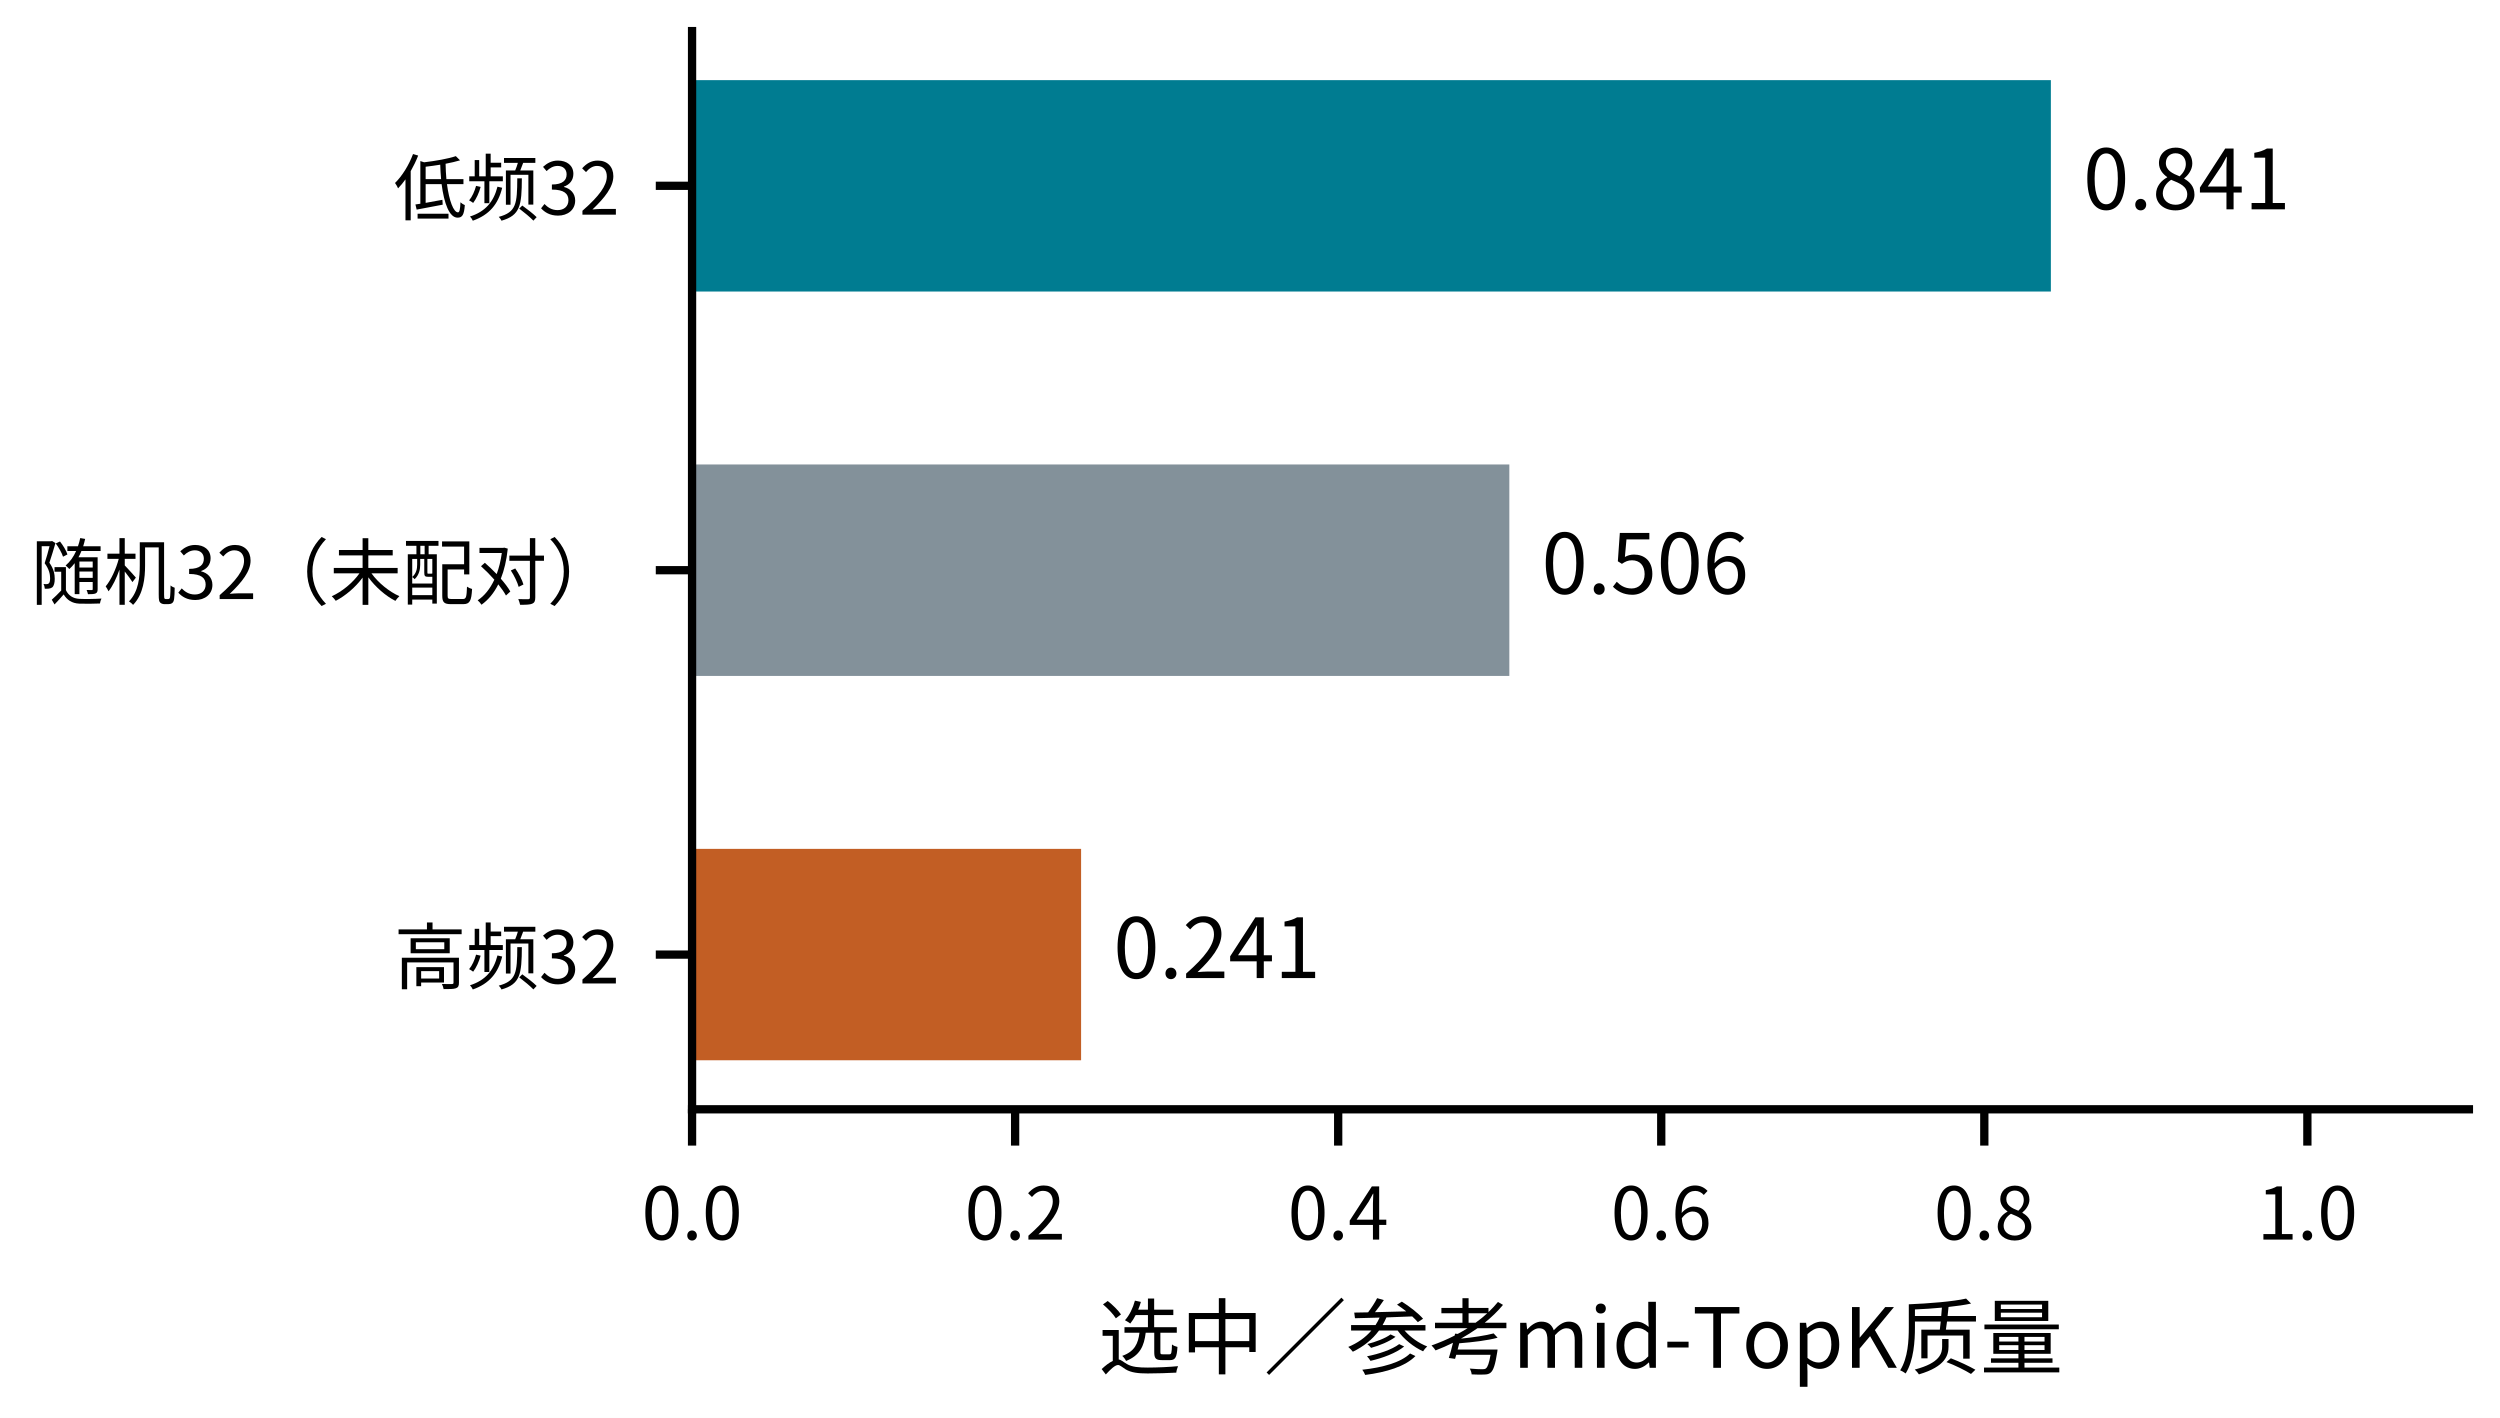
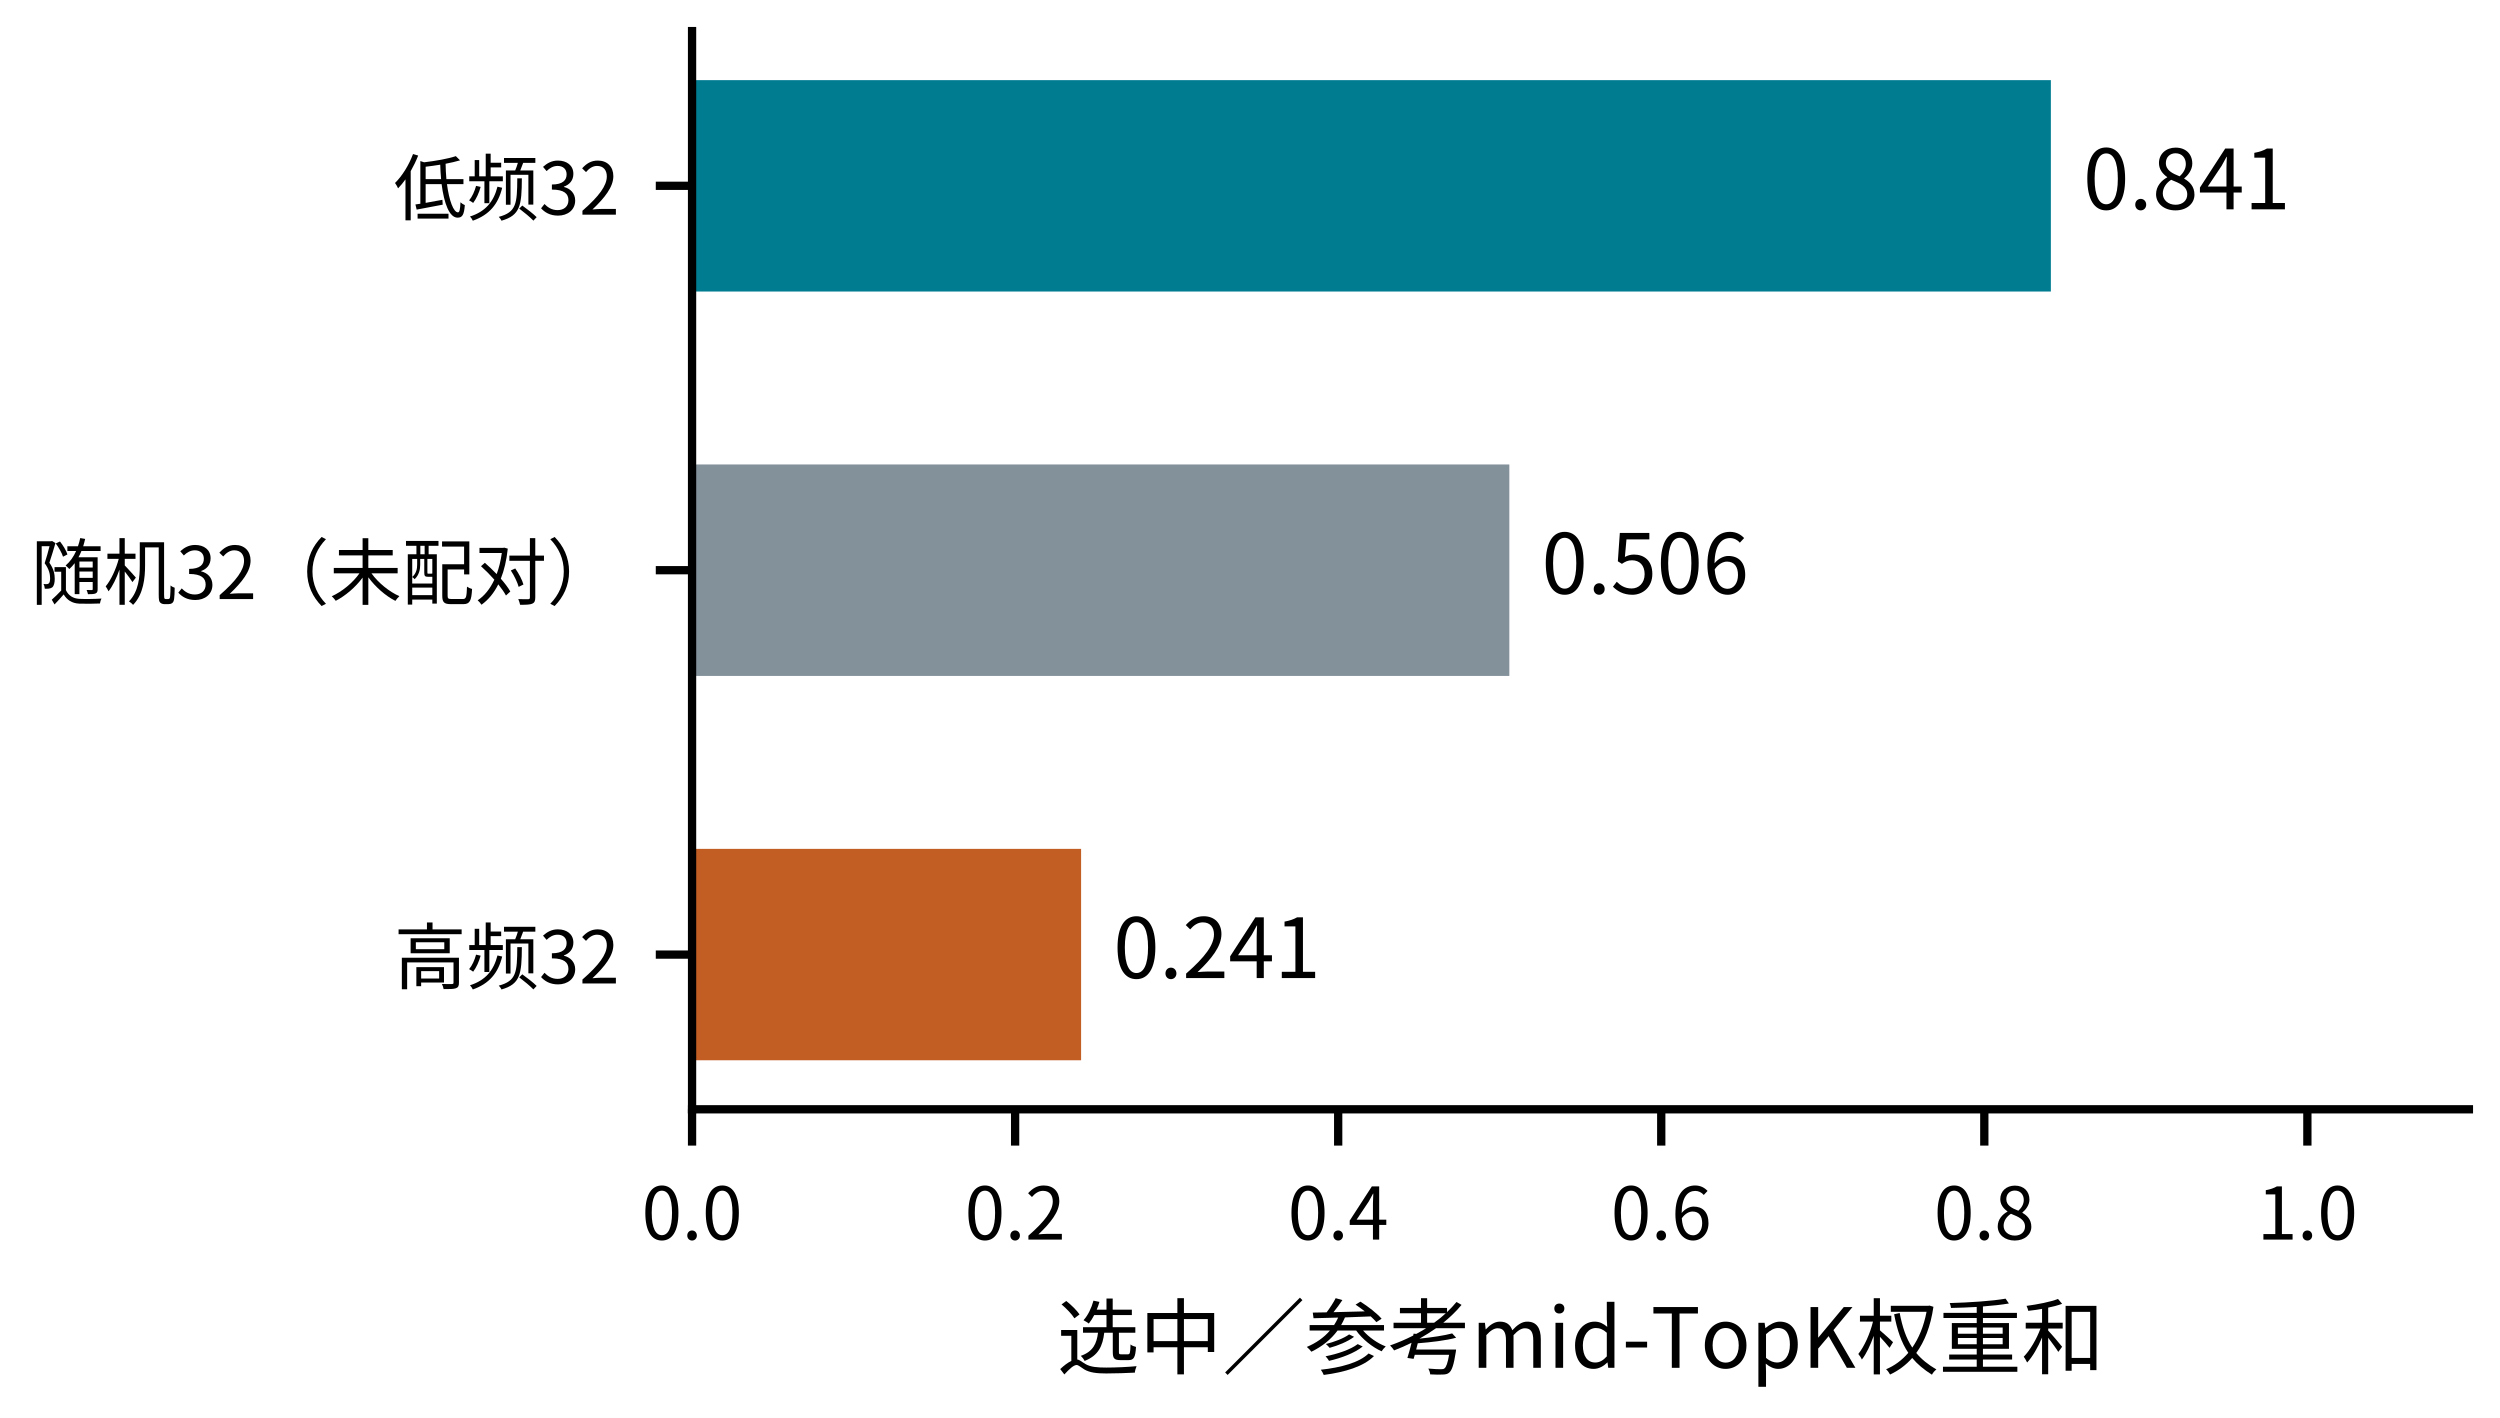
<svg xmlns="http://www.w3.org/2000/svg" xmlns:xlink="http://www.w3.org/1999/xlink" width="241.2pt" height="136.8pt" viewBox="0 0 241.2 136.8" version="1.1">
  <defs>
    <style type="text/css">*{stroke-linejoin: round; stroke-linecap: butt}</style>
  </defs>
  <g id="figure_1">
    <g id="patch_1">
      <path d="M 0 136.8  L 241.2 136.8  L 241.2 0  L 0 0  z " style="fill: #ffffff" />
    </g>
    <g id="axes_1">
      <g id="patch_2">
        <path d="M 66.77 107.025  L 238.2 107.025  L 238.2 3  L 66.77 3  z " style="fill: #ffffff" />
      </g>
      <g id="patch_3">
-         <path d="M 66.77 7.729  L 197.868 7.729  L 197.868 28.126  L 66.77 28.126  z " clip-path="url(#p5a6bd71a29)" style="fill: #007c91" />
+         <path d="M 66.77 7.729  L 197.868 7.729  L 197.868 28.126  L 66.77 28.126  z " clip-path="url(#p2ffeea0cff)" style="fill: #007c91" />
      </g>
      <g id="patch_4">
-         <path d="M 66.77 44.814  L 145.621 44.814  L 145.621 65.211  L 66.77 65.211  z " clip-path="url(#p5a6bd71a29)" style="fill: #83919a" />
+         <path d="M 66.77 44.814  L 145.621 44.814  L 145.621 65.211  L 66.77 65.211  z " clip-path="url(#p2ffeea0cff)" style="fill: #83919a" />
      </g>
      <g id="patch_5">
-         <path d="M 66.77 81.899  L 104.304 81.899  L 104.304 102.296  L 66.77 102.296  z " clip-path="url(#p5a6bd71a29)" style="fill: #c25e24" />
+         <path d="M 66.77 81.899  L 104.304 81.899  L 104.304 102.296  L 66.77 102.296  z " clip-path="url(#p2ffeea0cff)" style="fill: #c25e24" />
      </g>
      <g id="matplotlib.axis_1">
        <g id="xtick_1">
          <g id="line2d_1">
            <defs>
-               <path id="m72ecd74778" d="M 0 0  L 0 3.5  " style="stroke: #000000; stroke-width: 0.8" />
+               <path id="m3e7ff065ec" d="M 0 0  L 0 3.5  " style="stroke: #000000; stroke-width: 0.8" />
            </defs>
            <g>
-               <use xlink:href="#m72ecd74778" x="66.77" y="107.025" style="stroke: #000000; stroke-width: 0.8" />
+               <use xlink:href="#m3e7ff065ec" x="66.77" y="107.025" style="stroke: #000000; stroke-width: 0.8" />
            </g>
          </g>
          <g id="text_1">
            <g transform="translate(61.91235 119.5963) scale(0.07 -0.07)">
              <defs>
                <path id="NotoSansCJKjp-Regular-30" d="M 1779 -83  C 2669 -83 3238 723 3238 2362  C 3238 3987 2669 4774 1779 4774  C 883 4774 320 3987 320 2362  C 320 723 883 -83 1779 -83  z M 1779 390  C 1248 390 883 986 883 2362  C 883 3731 1248 4314 1779 4314  C 2310 4314 2675 3731 2675 2362  C 2675 986 2310 390 1779 390  z " transform="scale(0.015625)" />
                <path id="NotoSansCJKjp-Regular-2e" d="M 890 -83  C 1120 -83 1312 96 1312 358  C 1312 627 1120 806 890 806  C 653 806 467 627 467 358  C 467 96 653 -83 890 -83  z " transform="scale(0.015625)" />
              </defs>
              <use xlink:href="#NotoSansCJKjp-Regular-30" />
              <use xlink:href="#NotoSansCJKjp-Regular-2e" transform="translate(55.49999 0)" />
              <use xlink:href="#NotoSansCJKjp-Regular-30" transform="translate(83.29997 0)" />
            </g>
          </g>
        </g>
        <g id="xtick_2">
          <g id="line2d_2">
            <g>
-               <use xlink:href="#m72ecd74778" x="97.939" y="107.025" style="stroke: #000000; stroke-width: 0.8" />
+               <use xlink:href="#m3e7ff065ec" x="97.939" y="107.025" style="stroke: #000000; stroke-width: 0.8" />
            </g>
          </g>
          <g id="text_2">
            <g transform="translate(93.08135 119.5963) scale(0.07 -0.07)">
              <defs>
                <path id="NotoSansCJKjp-Regular-32" d="M 282 0  L 3232 0  L 3232 506  L 1933 506  C 1696 506 1408 480 1165 461  C 2266 1504 3008 2458 3008 3398  C 3008 4230 2477 4774 1638 4774  C 1043 4774 634 4506 256 4090  L 595 3757  C 858 4070 1184 4301 1568 4301  C 2150 4301 2432 3910 2432 3373  C 2432 2566 1754 1632 282 346  L 282 0  z " transform="scale(0.015625)" />
              </defs>
              <use xlink:href="#NotoSansCJKjp-Regular-30" />
              <use xlink:href="#NotoSansCJKjp-Regular-2e" transform="translate(55.49999 0)" />
              <use xlink:href="#NotoSansCJKjp-Regular-32" transform="translate(83.29997 0)" />
            </g>
          </g>
        </g>
        <g id="xtick_3">
          <g id="line2d_3">
            <g>
-               <use xlink:href="#m72ecd74778" x="129.108" y="107.025" style="stroke: #000000; stroke-width: 0.8" />
+               <use xlink:href="#m3e7ff065ec" x="129.108" y="107.025" style="stroke: #000000; stroke-width: 0.8" />
            </g>
          </g>
          <g id="text_3">
            <g transform="translate(124.2504 119.5963) scale(0.07 -0.07)">
              <defs>
                <path id="NotoSansCJKjp-Regular-34" d="M 2176 0  L 2726 0  L 2726 1293  L 3354 1293  L 3354 1760  L 2726 1760  L 2726 4691  L 2080 4691  L 128 1677  L 128 1293  L 2176 1293  L 2176 0  z M 2176 1760  L 736 1760  L 1805 3360  C 1939 3590 2067 3827 2182 4051  L 2208 4051  C 2195 3814 2176 3430 2176 3200  L 2176 1760  z " transform="scale(0.015625)" />
              </defs>
              <use xlink:href="#NotoSansCJKjp-Regular-30" />
              <use xlink:href="#NotoSansCJKjp-Regular-2e" transform="translate(55.49999 0)" />
              <use xlink:href="#NotoSansCJKjp-Regular-34" transform="translate(83.29997 0)" />
            </g>
          </g>
        </g>
        <g id="xtick_4">
          <g id="line2d_4">
            <g>
-               <use xlink:href="#m72ecd74778" x="160.277" y="107.025" style="stroke: #000000; stroke-width: 0.8" />
+               <use xlink:href="#m3e7ff065ec" x="160.277" y="107.025" style="stroke: #000000; stroke-width: 0.8" />
            </g>
          </g>
          <g id="text_4">
            <g transform="translate(155.4194 119.5963) scale(0.07 -0.07)">
              <defs>
                <path id="NotoSansCJKjp-Regular-36" d="M 1926 -83  C 2656 -83 3277 531 3277 1440  C 3277 2426 2765 2912 1971 2912  C 1606 2912 1197 2701 909 2349  C 934 3802 1466 4294 2118 4294  C 2400 4294 2682 4154 2861 3936  L 3194 4294  C 2931 4576 2579 4774 2093 4774  C 1184 4774 358 4077 358 2240  C 358 691 1030 -83 1926 -83  z M 922 1882  C 1229 2317 1587 2477 1875 2477  C 2445 2477 2720 2074 2720 1440  C 2720 800 2374 378 1926 378  C 1338 378 986 909 922 1882  z " transform="scale(0.015625)" />
              </defs>
              <use xlink:href="#NotoSansCJKjp-Regular-30" />
              <use xlink:href="#NotoSansCJKjp-Regular-2e" transform="translate(55.49999 0)" />
              <use xlink:href="#NotoSansCJKjp-Regular-36" transform="translate(83.29997 0)" />
            </g>
          </g>
        </g>
        <g id="xtick_5">
          <g id="line2d_5">
            <g>
-               <use xlink:href="#m72ecd74778" x="191.446" y="107.025" style="stroke: #000000; stroke-width: 0.8" />
+               <use xlink:href="#m3e7ff065ec" x="191.446" y="107.025" style="stroke: #000000; stroke-width: 0.8" />
            </g>
          </g>
          <g id="text_5">
            <g transform="translate(186.5884 119.5963) scale(0.07 -0.07)">
              <defs>
                <path id="NotoSansCJKjp-Regular-38" d="M 1792 -83  C 2669 -83 3258 448 3258 1126  C 3258 1773 2880 2125 2470 2362  L 2470 2394  C 2746 2611 3091 3034 3091 3526  C 3091 4250 2605 4762 1805 4762  C 1075 4762 518 4282 518 3571  C 518 3078 813 2726 1152 2490  L 1152 2464  C 723 2234 294 1792 294 1165  C 294 442 922 -83 1792 -83  z M 2112 2547  C 1555 2765 1050 3014 1050 3571  C 1050 4026 1363 4326 1798 4326  C 2298 4326 2592 3962 2592 3494  C 2592 3149 2426 2829 2112 2547  z M 1798 352  C 1235 352 813 717 813 1216  C 813 1664 1082 2035 1459 2278  C 2125 2010 2701 1779 2701 1146  C 2701 678 2342 352 1798 352  z " transform="scale(0.015625)" />
              </defs>
              <use xlink:href="#NotoSansCJKjp-Regular-30" />
              <use xlink:href="#NotoSansCJKjp-Regular-2e" transform="translate(55.49999 0)" />
              <use xlink:href="#NotoSansCJKjp-Regular-38" transform="translate(83.29997 0)" />
            </g>
          </g>
        </g>
        <g id="xtick_6">
          <g id="line2d_6">
            <g>
-               <use xlink:href="#m72ecd74778" x="222.615" y="107.025" style="stroke: #000000; stroke-width: 0.8" />
+               <use xlink:href="#m3e7ff065ec" x="222.615" y="107.025" style="stroke: #000000; stroke-width: 0.8" />
            </g>
          </g>
          <g id="text_6">
            <g transform="translate(217.7574 119.5963) scale(0.07 -0.07)">
              <defs>
                <path id="NotoSansCJKjp-Regular-31" d="M 563 0  L 3136 0  L 3136 486  L 2195 486  L 2195 4691  L 1747 4691  C 1491 4544 1190 4435 774 4358  L 774 3987  L 1613 3987  L 1613 486  L 563 486  L 563 0  z " transform="scale(0.015625)" />
              </defs>
              <use xlink:href="#NotoSansCJKjp-Regular-31" />
              <use xlink:href="#NotoSansCJKjp-Regular-2e" transform="translate(55.49999 0)" />
              <use xlink:href="#NotoSansCJKjp-Regular-30" transform="translate(83.29997 0)" />
            </g>
          </g>
        </g>
        <g id="text_7">
-           <g transform="translate(105.9294 131.9673) scale(0.08 -0.08)">
+           <g transform="translate(101.9294 131.9673) scale(0.08 -0.08)">
            <defs>
              <path id="NotoSansCJKjp-Regular-9009" d="M 390 4896  C 762 4582 1197 4134 1382 3821  L 1779 4122  C 1574 4429 1133 4864 755 5158  L 390 4896  z M 2854 5184  C 2701 4614 2432 4051 2086 3674  C 2202 3616 2406 3488 2496 3418  C 2643 3597 2784 3821 2912 4070  L 3859 4070  L 3859 3136  L 2048 3136  L 2048 2707  L 3206 2707  C 3098 1869 2835 1261 1875 922  C 1978 832 2118 653 2170 531  C 3245 954 3565 1690 3686 2707  L 4346 2707  L 4346 1222  C 4346 736 4454 595 4934 595  C 5030 595 5466 595 5562 595  C 5965 595 6093 800 6138 1613  C 6003 1645 5805 1715 5715 1805  C 5696 1133 5670 1043 5510 1043  C 5421 1043 5069 1043 5005 1043  C 4838 1043 4819 1062 4819 1222  L 4819 2707  L 6086 2707  L 6086 3136  L 4339 3136  L 4339 4070  L 5818 4070  L 5818 4486  L 4339 4486  L 4339 5350  L 3859 5350  L 3859 4486  L 3104 4486  C 3187 4678 3258 4883 3315 5088  L 2854 5184  z M 1606 2918  L 358 2918  L 358 2470  L 1146 2470  L 1146 531  C 870 403 576 173 288 -96  L 608 -512  C 973 -115 1318 218 1555 218  C 1696 218 1894 32 2144 -122  C 2566 -371 3098 -435 3840 -435  C 4467 -435 5549 -403 6048 -371  C 6054 -230 6131 6 6182 128  C 5549 64 4576 19 3846 19  C 3168 19 2630 58 2234 294  C 1926 474 1779 627 1606 640  L 1606 2918  z " transform="scale(0.015625)" />
              <path id="NotoSansCJKjp-Regular-4e2d" d="M 2931 5376  L 2931 4230  L 614 4230  L 614 1190  L 1094 1190  L 1094 1587  L 2931 1587  L 2931 -506  L 3437 -506  L 3437 1587  L 5280 1587  L 5280 1222  L 5773 1222  L 5773 4230  L 3437 4230  L 3437 5376  L 2931 5376  z M 1094 2061  L 1094 3763  L 2931 3763  L 2931 2061  L 1094 2061  z M 5280 2061  L 3437 2061  L 3437 3763  L 5280 3763  L 5280 2061  z " transform="scale(0.015625)" />
              <path id="NotoSansCJKjp-Regular-ff0f" d="M 5990 5414  L 218 -358  L 410 -550  L 6182 5222  L 5990 5414  z " transform="scale(0.015625)" />
              <path id="NotoSansCJKjp-Regular-53c2" d="M 3386 2579  C 2976 2272 2214 1990 1594 1837  C 1696 1754 1811 1626 1882 1542  C 2522 1715 3283 2022 3770 2394  L 3386 2579  z M 4051 1830  C 3501 1408 2464 1062 1568 890  C 1664 794 1773 646 1837 538  C 2784 755 3814 1139 4435 1645  L 4051 1830  z M 4890 1107  C 4186 410 2752 19 1203 -147  C 1286 -256 1382 -422 1427 -550  C 3059 -339 4518 102 5306 909  L 4890 1107  z M 339 3302  L 339 2880  L 1907 2880  C 1440 2330 826 1907 122 1613  C 230 1530 403 1338 474 1242  C 1267 1626 1971 2163 2496 2880  L 3930 2880  C 4410 2208 5171 1600 5894 1274  C 5965 1389 6106 1562 6214 1651  C 5574 1894 4909 2362 4461 2880  L 6080 2880  L 6080 3302  L 2771 3302  C 2880 3488 2976 3686 3066 3891  L 5056 3968  C 5229 3808 5382 3654 5491 3526  L 5894 3789  C 5549 4192 4838 4749 4256 5107  L 3885 4877  C 4115 4723 4358 4544 4595 4358  L 2182 4294  C 2413 4576 2662 4922 2867 5229  L 2349 5376  C 2189 5050 1901 4614 1651 4282  L 582 4262  L 640 3827  L 2541 3878  C 2451 3674 2342 3482 2227 3302  L 339 3302  z " transform="scale(0.015625)" />
              <path id="NotoSansCJKjp-Regular-8003" d="M 1965 2637  L 1933 2490  C 1357 2195 755 1939 147 1728  C 243 1638 397 1446 461 1344  C 915 1517 1363 1715 1805 1933  C 1702 1504 1587 1069 1485 762  L 1965 691  L 2054 1005  L 4704 1005  C 4595 365 4480 58 4346 -45  C 4282 -96 4205 -109 4070 -109  C 3917 -109 3494 -96 3098 -58  C 3174 -192 3238 -371 3245 -506  C 3642 -531 4026 -531 4218 -518  C 4448 -512 4582 -480 4717 -365  C 4928 -179 5069 250 5216 1197  C 5235 1267 5242 1414 5242 1414  L 2163 1414  L 2285 1894  C 3302 1971 4480 2112 5248 2323  L 4941 2656  C 4352 2496 3341 2342 2419 2253  C 2861 2502 3290 2771 3699 3059  L 5926 3059  L 5926 3482  L 4256 3482  C 4774 3904 5254 4358 5664 4858  L 5274 5082  C 5056 4813 4806 4550 4544 4301  L 4544 4621  L 3008 4621  L 3008 5376  L 2534 5376  L 2534 4621  L 909 4621  L 909 4211  L 2534 4211  L 2534 3482  L 416 3482  L 416 3059  L 2931 3059  C 2682 2906 2432 2752 2170 2618  L 1965 2637  z M 3008 3482  L 3008 4211  L 4448 4211  C 4173 3955 3872 3712 3552 3482  L 3008 3482  z " transform="scale(0.015625)" />
              <path id="NotoSansCJKjp-Regular-6d" d="M 589 0  L 1178 0  L 1178 2522  C 1491 2880 1786 3053 2048 3053  C 2490 3053 2694 2778 2694 2125  L 2694 0  L 3277 0  L 3277 2522  C 3603 2880 3885 3053 4154 3053  C 4595 3053 4800 2778 4800 2125  L 4800 0  L 5382 0  L 5382 2202  C 5382 3085 5043 3565 4333 3565  C 3904 3565 3546 3290 3181 2899  C 3040 3309 2758 3565 2221 3565  C 1805 3565 1446 3302 1139 2970  L 1126 2970  L 1069 3475  L 589 3475  L 589 0  z " transform="scale(0.015625)" />
              <path id="NotoSansCJKjp-Regular-69" d="M 589 0  L 1178 0  L 1178 3475  L 589 3475  L 589 0  z M 883 4192  C 1114 4192 1274 4346 1274 4582  C 1274 4806 1114 4960 883 4960  C 653 4960 499 4806 499 4582  C 499 4346 653 4192 883 4192  z " transform="scale(0.015625)" />
              <path id="NotoSansCJKjp-Regular-64" d="M 1773 -83  C 2189 -83 2560 141 2829 410  L 2848 410  L 2899 0  L 3379 0  L 3379 5094  L 2790 5094  L 2790 3757  L 2822 3162  C 2515 3411 2253 3565 1843 3565  C 1050 3565 339 2861 339 1734  C 339 576 902 -83 1773 -83  z M 1901 410  C 1293 410 941 902 941 1741  C 941 2534 1389 3072 1946 3072  C 2234 3072 2502 2970 2790 2707  L 2790 883  C 2502 563 2221 410 1901 410  z " transform="scale(0.015625)" />
              <path id="NotoSansCJKjp-Regular-2d" d="M 294 1568  L 1933 1568  L 1933 2016  L 294 2016  L 294 1568  z " transform="scale(0.015625)" />
              <path id="NotoSansCJKjp-Regular-54" d="M 1619 0  L 2214 0  L 2214 4192  L 3635 4192  L 3635 4691  L 198 4691  L 198 4192  L 1619 4192  L 1619 0  z " transform="scale(0.015625)" />
              <path id="NotoSansCJKjp-Regular-6f" d="M 1939 -83  C 2790 -83 3546 582 3546 1734  C 3546 2893 2790 3565 1939 3565  C 1088 3565 333 2893 333 1734  C 333 582 1088 -83 1939 -83  z M 1939 403  C 1338 403 934 934 934 1734  C 934 2534 1338 3072 1939 3072  C 2541 3072 2950 2534 2950 1734  C 2950 934 2541 403 1939 403  z " transform="scale(0.015625)" />
              <path id="NotoSansCJKjp-Regular-70" d="M 589 -1466  L 1178 -1466  L 1178 -288  L 1158 320  C 1472 58 1805 -83 2118 -83  C 2912 -83 3629 602 3629 1792  C 3629 2867 3142 3565 2246 3565  C 1843 3565 1453 3334 1139 3072  L 1126 3072  L 1069 3475  L 589 3475  L 589 -1466  z M 2022 410  C 1792 410 1485 499 1178 768  L 1178 2598  C 1510 2906 1811 3072 2099 3072  C 2765 3072 3021 2560 3021 1786  C 3021 928 2598 410 2022 410  z " transform="scale(0.015625)" />
              <path id="NotoSansCJKjp-Regular-4b" d="M 646 0  L 1235 0  L 1235 1485  L 2042 2445  L 3450 0  L 4109 0  L 2413 2912  L 3885 4691  L 3213 4691  L 1248 2336  L 1235 2336  L 1235 4691  L 646 4691  L 646 0  z " transform="scale(0.015625)" />
-               <path id="NotoSansCJKjp-Regular-8d28" d="M 3802 442  C 4448 205 5254 -198 5696 -474  L 6035 -147  C 5587 109 4781 493 4141 736  L 3802 442  z M 3469 2227  L 3469 1651  C 3469 1139 3334 384 1357 -134  C 1472 -230 1613 -403 1677 -506  C 3744 102 3962 992 3962 1645  L 3962 2227  L 3469 2227  z M 1862 2944  L 1862 730  L 2342 730  L 2342 2490  L 5094 2490  L 5094 704  L 5594 704  L 5594 2944  L 3757 2944  L 3846 3571  L 6080 3571  L 6080 4000  L 3891 4000  L 3962 4698  C 4608 4768 5210 4851 5702 4960  L 5318 5344  C 4307 5114 2445 4966 896 4902  L 896 3117  C 896 2138 838 774 230 -192  C 352 -237 563 -358 653 -435  C 1280 570 1370 2074 1370 3117  L 1370 3571  L 3360 3571  L 3290 2944  L 1862 2944  z M 3398 4000  L 1370 4000  L 1370 4506  C 2042 4531 2765 4582 3450 4646  L 3398 4000  z " transform="scale(0.015625)" />
-               <path id="NotoSansCJKjp-Regular-91cf" d="M 1600 4256  L 4781 4256  L 4781 3904  L 1600 3904  L 1600 4256  z M 1600 4883  L 4781 4883  L 4781 4538  L 1600 4538  L 1600 4883  z M 1133 5171  L 1133 3616  L 5261 3616  L 5261 5171  L 1133 5171  z M 333 3341  L 333 2976  L 6074 2976  L 6074 3341  L 333 3341  z M 1472 1747  L 2957 1747  L 2957 1376  L 1472 1376  L 1472 1747  z M 3424 1747  L 4973 1747  L 4973 1376  L 3424 1376  L 3424 1747  z M 1472 2387  L 2957 2387  L 2957 2029  L 1472 2029  L 1472 2387  z M 3424 2387  L 4973 2387  L 4973 2029  L 3424 2029  L 3424 2387  z M 301 19  L 301 -352  L 6112 -352  L 6112 19  L 3424 19  L 3424 390  L 5587 390  L 5587 730  L 3424 730  L 3424 1082  L 5446 1082  L 5446 2688  L 1018 2688  L 1018 1082  L 2957 1082  L 2957 730  L 838 730  L 838 390  L 2957 390  L 2957 19  L 301 19  z " transform="scale(0.015625)" />
+               <path id="NotoSansCJKjp-Regular-6743" d="M 3392 4230  L 2963 4134  C 3200 2899 3520 1952 4058 1158  C 3565 582 2982 154 2342 -109  C 2451 -205 2586 -390 2650 -518  C 3283 -224 3866 198 4358 762  C 4755 282 5254 -134 5882 -531  C 5952 -390 6093 -218 6227 -128  C 5574 256 5069 666 4672 1146  C 5312 2029 5779 3200 5997 4710  L 5690 4806  L 5606 4787  L 2707 4787  L 2707 4326  L 5466 4326  C 5254 3213 4870 2291 4365 1562  C 3891 2272 3603 3130 3392 4230  z M 1389 5376  L 1389 4019  L 326 4019  L 326 3565  L 1331 3565  C 1114 2656 659 1638 198 1069  C 288 960 416 781 474 640  C 813 1069 1133 1754 1389 2464  L 1389 -506  L 1869 -506  L 1869 2394  C 2131 2112 2464 1741 2611 1542  L 2880 1978  C 2726 2125 2093 2714 1869 2893  L 1869 3565  L 2746 3565  L 2746 4019  L 1869 4019  L 1869 5376  L 1389 5376  z " transform="scale(0.015625)" />
+               <path id="NotoSansCJKjp-Regular-91cd" d="M 1018 3456  L 1018 1466  L 2938 1466  L 2938 1024  L 813 1024  L 813 640  L 2938 640  L 2938 83  L 333 83  L 333 -307  L 6074 -307  L 6074 83  L 3418 83  L 3418 640  L 5670 640  L 5670 1024  L 3418 1024  L 3418 1466  L 5427 1466  L 5427 3456  L 3418 3456  L 3418 3846  L 6042 3846  L 6042 4243  L 3418 4243  L 3418 4736  C 4166 4794 4870 4870 5421 4966  L 5165 5338  C 4154 5158 2342 5037 851 4998  C 896 4902 947 4730 954 4621  C 1581 4634 2266 4659 2938 4698  L 2938 4243  L 371 4243  L 371 3846  L 2938 3846  L 2938 3456  L 1018 3456  z M 1485 2304  L 2938 2304  L 2938 1818  L 1485 1818  L 1485 2304  z M 3418 2304  L 4941 2304  L 4941 1818  L 3418 1818  L 3418 2304  z M 1485 3110  L 2938 3110  L 2938 2630  L 1485 2630  L 1485 3110  z M 3418 3110  L 4941 3110  L 4941 2630  L 3418 2630  L 3418 3110  z " transform="scale(0.015625)" />
+               <path id="NotoSansCJKjp-Regular-548c" d="M 3398 4781  L 3398 -224  L 3866 -224  L 3866 301  L 5293 301  L 5293 -179  L 5779 -179  L 5779 4781  L 3398 4781  z M 3866 762  L 3866 4320  L 5293 4320  L 5293 762  L 3866 762  z M 2810 5318  C 2246 5088 1235 4896 384 4781  C 435 4672 499 4506 518 4397  C 858 4435 1222 4486 1581 4550  L 1581 3482  L 320 3482  L 320 3034  L 1459 3034  C 1165 2227 653 1350 166 858  C 250 736 371 550 429 410  C 845 851 1267 1587 1581 2342  L 1581 -499  L 2054 -499  L 2054 2323  C 2330 1958 2688 1472 2835 1229  L 3130 1626  C 2976 1824 2291 2630 2054 2874  L 2054 3034  L 3174 3034  L 3174 3482  L 2054 3482  L 2054 4646  C 2458 4730 2829 4826 3130 4941  L 2810 5318  z " transform="scale(0.015625)" />
            </defs>
            <use xlink:href="#NotoSansCJKjp-Regular-9009" />
            <use xlink:href="#NotoSansCJKjp-Regular-4e2d" transform="translate(99.99998 0)" />
            <use xlink:href="#NotoSansCJKjp-Regular-ff0f" transform="translate(200 0)" />
            <use xlink:href="#NotoSansCJKjp-Regular-53c2" transform="translate(300 0)" />
            <use xlink:href="#NotoSansCJKjp-Regular-8003" transform="translate(399.9999 0)" />
            <use xlink:href="#NotoSansCJKjp-Regular-6d" transform="translate(499.9999 0)" />
            <use xlink:href="#NotoSansCJKjp-Regular-69" transform="translate(592.5999 0)" />
            <use xlink:href="#NotoSansCJKjp-Regular-64" transform="translate(620.0999 0)" />
            <use xlink:href="#NotoSansCJKjp-Regular-2d" transform="translate(682.0999 0)" />
            <use xlink:href="#NotoSansCJKjp-Regular-54" transform="translate(716.7999 0)" />
            <use xlink:href="#NotoSansCJKjp-Regular-6f" transform="translate(776.6999 0)" />
            <use xlink:href="#NotoSansCJKjp-Regular-70" transform="translate(837.2999 0)" />
            <use xlink:href="#NotoSansCJKjp-Regular-4b" transform="translate(899.2998 0)" />
-             <use xlink:href="#NotoSansCJKjp-Regular-8d28" transform="translate(963.8998 0)" />
-             <use xlink:href="#NotoSansCJKjp-Regular-91cf" transform="translate(1063.9 0)" />
+             <use xlink:href="#NotoSansCJKjp-Regular-6743" transform="translate(963.8998 0)" />
+             <use xlink:href="#NotoSansCJKjp-Regular-91cd" transform="translate(1063.9 0)" />
+             <use xlink:href="#NotoSansCJKjp-Regular-548c" transform="translate(1163.9 0)" />
          </g>
        </g>
      </g>
      <g id="matplotlib.axis_2">
        <g id="ytick_1">
          <g id="line2d_7">
            <defs>
-               <path id="m572aff4613" d="M 0 0  L -3.5 0  " style="stroke: #000000; stroke-width: 0.8" />
+               <path id="me69f3c6b30" d="M 0 0  L -3.5 0  " style="stroke: #000000; stroke-width: 0.8" />
            </defs>
            <g>
-               <use xlink:href="#m572aff4613" x="66.77" y="17.927" style="stroke: #000000; stroke-width: 0.8" />
+               <use xlink:href="#me69f3c6b30" x="66.77" y="17.927" style="stroke: #000000; stroke-width: 0.8" />
            </g>
          </g>
          <g id="text_8">
            <g transform="translate(38.00024 20.71289) scale(0.07 -0.07)">
              <defs>
                <path id="NotoSansCJKjp-Regular-4f4e" d="M 2093 83  L 2093 -346  L 4819 -346  L 4819 83  L 2093 83  z M 1901 902  L 2010 448  C 2650 563 3501 730 4307 883  L 4282 1312  C 3776 1216 3264 1126 2803 1043  L 2803 2694  L 4211 2694  C 4429 992 4896 -262 5619 -262  C 6029 -262 6195 -26 6259 845  C 6144 890 5978 992 5875 1094  C 5850 467 5792 205 5658 205  C 5267 205 4877 1222 4685 2694  L 6138 2694  L 6138 3136  L 4634 3136  C 4595 3565 4570 4019 4563 4493  C 5037 4582 5472 4685 5837 4794  L 5466 5165  C 4819 4941 3686 4742 2669 4621  L 2336 4730  L 2336 966  L 1901 902  z M 2803 4230  C 3219 4282 3661 4339 4090 4410  C 4102 3974 4128 3546 4166 3136  L 2803 3136  L 2803 4230  z M 1690 5350  C 1331 4378 736 3418 102 2797  C 192 2688 326 2438 371 2323  C 595 2554 813 2822 1024 3117  L 1024 -499  L 1485 -499  L 1485 3840  C 1734 4282 1965 4749 2144 5216  L 1690 5350  z " transform="scale(0.015625)" />
                <path id="NotoSansCJKjp-Regular-9891" d="M 4486 3206  C 4474 966 4403 224 2854 -192  C 2938 -275 3053 -429 3091 -531  C 4755 -58 4877 826 4890 3206  L 4486 3206  z M 4659 538  C 5088 218 5638 -243 5907 -525  L 6195 -218  C 5920 58 5357 499 4928 806  L 4659 538  z M 2739 2470  C 2406 1139 1670 269 314 -160  C 410 -256 518 -416 563 -531  C 2016 -19 2803 922 3155 2374  L 2739 2470  z M 851 2541  C 723 2067 512 1587 237 1261  C 346 1210 518 1101 595 1037  C 864 1389 1114 1926 1254 2451  L 851 2541  z M 3482 3898  L 3482 877  L 3891 877  L 3891 3520  L 5466 3520  L 5466 890  L 5901 890  L 5901 3898  L 4749 3898  L 5005 4570  L 6080 4570  L 6080 4998  L 3315 4998  L 3315 4570  L 4538 4570  C 4474 4352 4390 4096 4301 3898  L 3482 3898  z M 730 4819  L 730 3386  L 250 3386  L 250 2950  L 1587 2950  L 1587 1011  L 2022 1011  L 2022 2950  L 3213 2950  L 3213 3386  L 2138 3386  L 2138 4173  L 3066 4173  L 3066 4582  L 2138 4582  L 2138 5382  L 1702 5382  L 1702 3386  L 1126 3386  L 1126 4819  L 730 4819  z " transform="scale(0.015625)" />
                <path id="NotoSansCJKjp-Regular-33" d="M 1683 -83  C 2522 -83 3194 416 3194 1254  C 3194 1901 2752 2310 2202 2445  L 2202 2477  C 2701 2650 3034 3034 3034 3603  C 3034 4346 2458 4774 1664 4774  C 1126 4774 710 4538 358 4218  L 672 3846  C 941 4115 1267 4301 1645 4301  C 2138 4301 2438 4006 2438 3558  C 2438 3053 2112 2662 1139 2662  L 1139 2214  C 2227 2214 2598 1843 2598 1274  C 2598 736 2208 403 1645 403  C 1114 403 762 659 486 941  L 186 563  C 493 224 954 -83 1683 -83  z " transform="scale(0.015625)" />
              </defs>
              <use xlink:href="#NotoSansCJKjp-Regular-4f4e" />
              <use xlink:href="#NotoSansCJKjp-Regular-9891" transform="translate(99.99998 0)" />
              <use xlink:href="#NotoSansCJKjp-Regular-33" transform="translate(200 0)" />
              <use xlink:href="#NotoSansCJKjp-Regular-32" transform="translate(255.5 0)" />
            </g>
          </g>
        </g>
        <g id="ytick_2">
          <g id="line2d_8">
            <g>
-               <use xlink:href="#m572aff4613" x="66.77" y="55.013" style="stroke: #000000; stroke-width: 0.8" />
+               <use xlink:href="#me69f3c6b30" x="66.77" y="55.013" style="stroke: #000000; stroke-width: 0.8" />
            </g>
          </g>
          <g id="text_9">
            <g transform="translate(3.00024 57.79828) scale(0.07 -0.07)">
              <defs>
                <path id="NotoSansCJKjp-Regular-968f" d="M 2176 4902  C 2445 4544 2720 4051 2816 3738  L 3206 3936  C 3110 4256 2829 4723 2547 5082  L 2176 4902  z M 4333 5382  C 4282 5133 4218 4890 4134 4659  L 3200 4659  L 3200 4243  L 3974 4243  C 3744 3725 3437 3290 3046 2963  C 3142 2886 3309 2720 3373 2650  C 3546 2803 3699 2976 3846 3168  L 3846 435  L 4262 435  L 4262 1504  L 5434 1504  L 5434 877  C 5434 813 5414 794 5350 794  C 5293 794 5107 794 4896 800  C 4941 691 4998 544 5018 429  C 5338 429 5549 435 5690 499  C 5830 563 5869 672 5869 877  L 5869 3686  L 4179 3686  C 4275 3859 4365 4045 4442 4243  L 6131 4243  L 6131 4659  L 4595 4659  C 4659 4864 4717 5082 4768 5306  L 4333 5382  z M 4262 2426  L 5434 2426  L 5434 1869  L 4262 1869  L 4262 2426  z M 4262 2784  L 4262 3309  L 5434 3309  L 5434 2784  L 4262 2784  z M 3072 2816  L 2067 2816  L 2067 2413  L 2656 2413  L 2656 755  C 2387 461 2074 166 1824 -58  L 2067 -474  C 2355 -173 2624 115 2874 410  C 3162 -70 3590 -371 4243 -403  C 4723 -422 5587 -416 6074 -390  C 6086 -262 6150 -64 6208 45  C 5677 6 4736 -6 4262 19  C 3686 45 3283 333 3072 787  L 3072 2816  z M 506 5101  L 506 -512  L 934 -512  L 934 4666  L 1626 4666  C 1510 4224 1357 3629 1197 3162  C 1587 2637 1677 2189 1677 1837  C 1677 1632 1645 1446 1562 1382  C 1517 1344 1459 1325 1395 1318  C 1312 1312 1210 1318 1094 1331  C 1165 1203 1203 1030 1210 909  C 1331 909 1459 909 1562 922  C 1677 934 1779 973 1862 1030  C 2016 1158 2086 1440 2086 1779  C 2086 2189 2003 2656 1613 3206  C 1792 3731 1990 4403 2150 4941  L 1843 5126  L 1779 5101  L 506 5101  z " transform="scale(0.015625)" />
                <path id="NotoSansCJKjp-Regular-673a" d="M 3187 5011  L 3187 2957  C 3187 1965 3098 691 2234 -205  C 2342 -262 2528 -422 2598 -512  C 3520 435 3654 1888 3654 2957  L 3654 4557  L 4858 4557  L 4858 435  C 4858 -115 4896 -230 5005 -326  C 5101 -410 5242 -448 5370 -448  C 5453 -448 5600 -448 5696 -448  C 5830 -448 5946 -422 6035 -358  C 6131 -294 6182 -186 6214 0  C 6240 160 6266 634 6266 998  C 6144 1037 5997 1114 5901 1203  C 5894 774 5888 435 5869 288  C 5862 141 5843 83 5805 45  C 5779 13 5728 0 5677 0  C 5613 0 5536 0 5491 0  C 5440 0 5408 13 5376 38  C 5344 64 5331 186 5331 397  L 5331 5011  L 3187 5011  z M 1395 5376  L 1395 4006  L 333 4006  L 333 3546  L 1331 3546  C 1101 2656 634 1658 179 1120  C 256 1005 378 813 429 685  C 787 1126 1133 1850 1395 2598  L 1395 -506  L 1862 -506  L 1862 2432  C 2112 2112 2413 1715 2541 1498  L 2842 1894  C 2694 2061 2086 2746 1862 2970  L 1862 3546  L 2810 3546  L 2810 4006  L 1862 4006  L 1862 5376  L 1395 5376  z " transform="scale(0.015625)" />
                <path id="NotoSansCJKjp-Regular-ff08" d="M 4448 2432  C 4448 1184 4954 166 5722 -614  L 6106 -416  C 5370 346 4915 1293 4915 2432  C 4915 3571 5370 4518 6106 5280  L 5722 5478  C 4954 4698 4448 3680 4448 2432  z " transform="scale(0.015625)" />
                <path id="NotoSansCJKjp-Regular-672a" d="M 2938 5370  L 2938 4326  L 851 4326  L 851 3853  L 2938 3853  L 2938 2746  L 397 2746  L 397 2272  L 2662 2272  C 2086 1446 1114 646 218 250  C 326 154 486 -32 570 -154  C 1414 282 2317 1043 2938 1894  L 2938 -512  L 3443 -512  L 3443 1920  C 4070 1062 4979 269 5830 -160  C 5914 -32 6074 160 6182 256  C 5286 646 4307 1446 3718 2272  L 6029 2272  L 6029 2746  L 3443 2746  L 3443 3853  L 5594 3853  L 5594 4326  L 3443 4326  L 3443 5370  L 2938 5370  z " transform="scale(0.015625)" />
                <path id="NotoSansCJKjp-Regular-914d" d="M 3546 5088  L 3546 4627  L 5491 4627  L 5491 3072  L 3565 3072  L 3565 294  C 3565 -294 3744 -448 4339 -448  C 4461 -448 5280 -448 5414 -448  C 5997 -448 6138 -154 6195 890  C 6061 922 5862 1011 5747 1094  C 5715 173 5670 6 5382 6  C 5203 6 4525 6 4390 6  C 4096 6 4038 51 4038 294  L 4038 2611  L 5491 2611  L 5491 2176  L 5952 2176  L 5952 5088  L 3546 5088  z M 915 1011  L 2688 1011  L 2688 346  L 915 346  L 915 1011  z M 915 1370  L 915 3539  L 1350 3539  L 1350 3034  C 1350 2688 1286 2272 915 1946  C 979 1907 1082 1811 1126 1754  C 1530 2125 1619 2637 1619 3027  L 1619 3539  L 1978 3539  L 1978 2330  C 1978 2022 2054 1965 2310 1965  C 2355 1965 2573 1965 2624 1965  L 2688 1965  L 2688 1370  L 915 1370  z M 365 5126  L 365 4698  L 1286 4698  L 1286 3955  L 525 3955  L 525 -486  L 915 -486  L 915 -45  L 2688 -45  L 2688 -397  L 3085 -397  L 3085 3955  L 2362 3955  L 2362 4698  L 3232 4698  L 3232 5126  L 365 5126  z M 1632 3955  L 1632 4698  L 2010 4698  L 2010 3955  L 1632 3955  z M 2253 3539  L 2688 3539  L 2688 2246  L 2669 2259  C 2656 2246 2643 2240 2573 2240  C 2528 2240 2368 2240 2336 2240  C 2259 2240 2253 2253 2253 2336  L 2253 3539  z " transform="scale(0.015625)" />
                <path id="NotoSansCJKjp-Regular-5bf9" d="M 3213 2522  C 3514 2067 3802 1459 3904 1075  L 4326 1286  C 4224 1670 3917 2259 3603 2701  L 3213 2522  z M 582 2899  C 973 2547 1389 2131 1760 1709  C 1376 890 870 269 288 -109  C 403 -205 550 -384 627 -499  C 1216 -77 1715 512 2106 1299  C 2394 941 2630 602 2784 314  L 3168 666  C 2982 998 2682 1395 2330 1798  C 2624 2534 2835 3411 2944 4448  L 2630 4538  L 2547 4518  L 448 4518  L 448 4064  L 2419 4064  C 2323 3373 2170 2752 1965 2202  C 1626 2554 1267 2899 922 3200  L 582 2899  z M 4896 5376  L 4896 3834  L 3085 3834  L 3085 3373  L 4896 3373  L 4896 141  C 4896 26 4851 -6 4742 -13  C 4634 -13 4275 -19 3872 0  C 3936 -147 4006 -371 4032 -506  C 4576 -506 4902 -493 5094 -410  C 5293 -326 5370 -179 5370 141  L 5370 3373  L 6138 3373  L 6138 3834  L 5370 3834  L 5370 5376  L 4896 5376  z " transform="scale(0.015625)" />
                <path id="NotoSansCJKjp-Regular-ff09" d="M 1952 2432  C 1952 3680 1446 4698 678 5478  L 294 5280  C 1030 4518 1485 3571 1485 2432  C 1485 1293 1030 346 294 -416  L 678 -614  C 1446 166 1952 1184 1952 2432  z " transform="scale(0.015625)" />
              </defs>
              <use xlink:href="#NotoSansCJKjp-Regular-968f" />
              <use xlink:href="#NotoSansCJKjp-Regular-673a" transform="translate(99.99998 0)" />
              <use xlink:href="#NotoSansCJKjp-Regular-33" transform="translate(200 0)" />
              <use xlink:href="#NotoSansCJKjp-Regular-32" transform="translate(255.5 0)" />
              <use xlink:href="#NotoSansCJKjp-Regular-ff08" transform="translate(310.9999 0)" />
              <use xlink:href="#NotoSansCJKjp-Regular-672a" transform="translate(410.9999 0)" />
              <use xlink:href="#NotoSansCJKjp-Regular-914d" transform="translate(510.9999 0)" />
              <use xlink:href="#NotoSansCJKjp-Regular-5bf9" transform="translate(610.9999 0)" />
              <use xlink:href="#NotoSansCJKjp-Regular-ff09" transform="translate(710.9999 0)" />
            </g>
          </g>
        </g>
        <g id="ytick_3">
          <g id="line2d_9">
            <g>
-               <use xlink:href="#m572aff4613" x="66.77" y="92.098" style="stroke: #000000; stroke-width: 0.8" />
+               <use xlink:href="#me69f3c6b30" x="66.77" y="92.098" style="stroke: #000000; stroke-width: 0.8" />
            </g>
          </g>
          <g id="text_10">
            <g transform="translate(38.00024 94.88367) scale(0.07 -0.07)">
              <defs>
                <path id="NotoSansCJKjp-Regular-9ad8" d="M 1939 3635  L 4448 3635  L 4448 3021  L 1939 3021  L 1939 3635  z M 1478 3987  L 1478 2662  L 4928 2662  L 4928 3987  L 1478 3987  z M 2918 5382  L 2918 4768  L 416 4768  L 416 4346  L 5978 4346  L 5978 4768  L 3411 4768  L 3411 5382  L 2918 5382  z M 704 2266  L 704 -512  L 1171 -512  L 1171 1856  L 5261 1856  L 5261 70  C 5261 -19 5235 -45 5120 -51  C 5018 -58 4653 -58 4237 -45  C 4301 -179 4371 -365 4390 -499  C 4922 -499 5267 -499 5478 -422  C 5683 -346 5741 -205 5741 64  L 5741 2266  L 704 2266  z M 2406 1088  L 3994 1088  L 3994 435  L 2406 435  L 2406 1088  z M 1984 1440  L 1984 -243  L 2406 -243  L 2406 83  L 4422 83  L 4422 1440  L 1984 1440  z " transform="scale(0.015625)" />
              </defs>
              <use xlink:href="#NotoSansCJKjp-Regular-9ad8" />
              <use xlink:href="#NotoSansCJKjp-Regular-9891" transform="translate(99.99998 0)" />
              <use xlink:href="#NotoSansCJKjp-Regular-33" transform="translate(200 0)" />
              <use xlink:href="#NotoSansCJKjp-Regular-32" transform="translate(255.5 0)" />
            </g>
          </g>
        </g>
      </g>
      <g id="patch_6">
        <path d="M 66.77 107.025  L 66.77 3  " style="fill: none; stroke: #000000; stroke-width: 0.8; stroke-linejoin: miter; stroke-linecap: square" />
      </g>
      <g id="patch_7">
        <path d="M 66.77 107.025  L 238.2 107.025  " style="fill: none; stroke: #000000; stroke-width: 0.8; stroke-linejoin: miter; stroke-linecap: square" />
      </g>
      <g id="text_11">
        <g transform="translate(200.9851 20.19461) scale(0.08 -0.08)">
          <use xlink:href="#NotoSansCJKjp-Regular-30" />
          <use xlink:href="#NotoSansCJKjp-Regular-2e" transform="translate(55.49999 0)" />
          <use xlink:href="#NotoSansCJKjp-Regular-38" transform="translate(83.29997 0)" />
          <use xlink:href="#NotoSansCJKjp-Regular-34" transform="translate(138.8 0)" />
          <use xlink:href="#NotoSansCJKjp-Regular-31" transform="translate(194.2999 0)" />
        </g>
      </g>
      <g id="text_12">
        <g transform="translate(148.7376 57.28) scale(0.08 -0.08)">
          <defs>
            <path id="NotoSansCJKjp-Regular-35" d="M 1677 -83  C 2464 -83 3213 499 3213 1523  C 3213 2560 2573 3021 1798 3021  C 1517 3021 1306 2950 1094 2835  L 1216 4192  L 2982 4192  L 2982 4691  L 704 4691  L 550 2502  L 864 2304  C 1133 2483 1331 2579 1645 2579  C 2234 2579 2618 2182 2618 1510  C 2618 826 2176 403 1619 403  C 1075 403 730 653 467 922  L 173 538  C 493 224 941 -83 1677 -83  z " transform="scale(0.015625)" />
          </defs>
          <use xlink:href="#NotoSansCJKjp-Regular-30" />
          <use xlink:href="#NotoSansCJKjp-Regular-2e" transform="translate(55.49999 0)" />
          <use xlink:href="#NotoSansCJKjp-Regular-35" transform="translate(83.29997 0)" />
          <use xlink:href="#NotoSansCJKjp-Regular-30" transform="translate(138.8 0)" />
          <use xlink:href="#NotoSansCJKjp-Regular-36" transform="translate(194.2999 0)" />
        </g>
      </g>
      <g id="text_13">
        <g transform="translate(107.4204 94.36539) scale(0.08 -0.08)">
          <use xlink:href="#NotoSansCJKjp-Regular-30" />
          <use xlink:href="#NotoSansCJKjp-Regular-2e" transform="translate(55.49999 0)" />
          <use xlink:href="#NotoSansCJKjp-Regular-32" transform="translate(83.29997 0)" />
          <use xlink:href="#NotoSansCJKjp-Regular-34" transform="translate(138.8 0)" />
          <use xlink:href="#NotoSansCJKjp-Regular-31" transform="translate(194.2999 0)" />
        </g>
      </g>
    </g>
  </g>
  <defs>
-     <clipPath id="p5a6bd71a29">
+     <clipPath id="p2ffeea0cff">
      <rect x="66.77" y="3" width="171.43" height="104.025" />
    </clipPath>
  </defs>
</svg>
